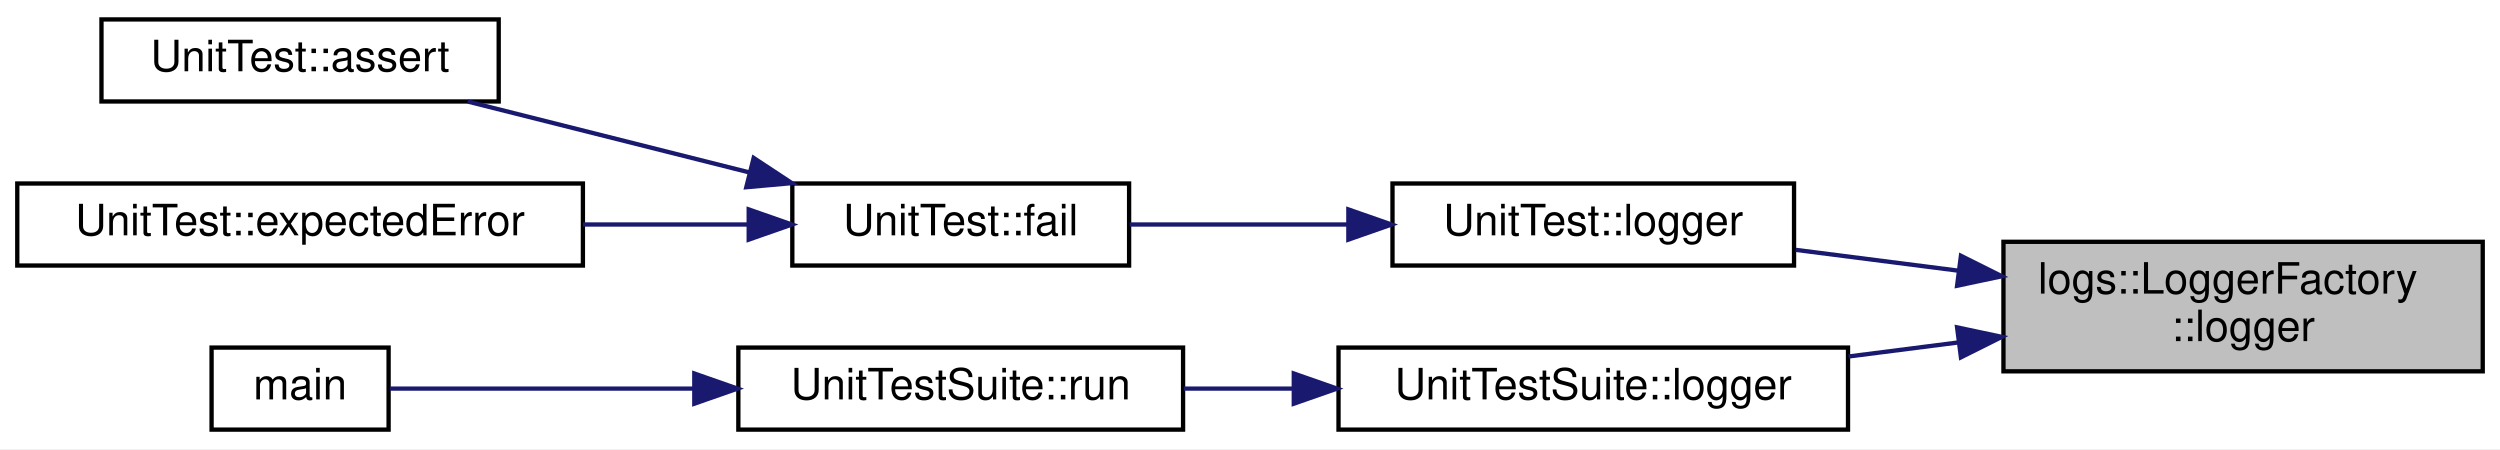
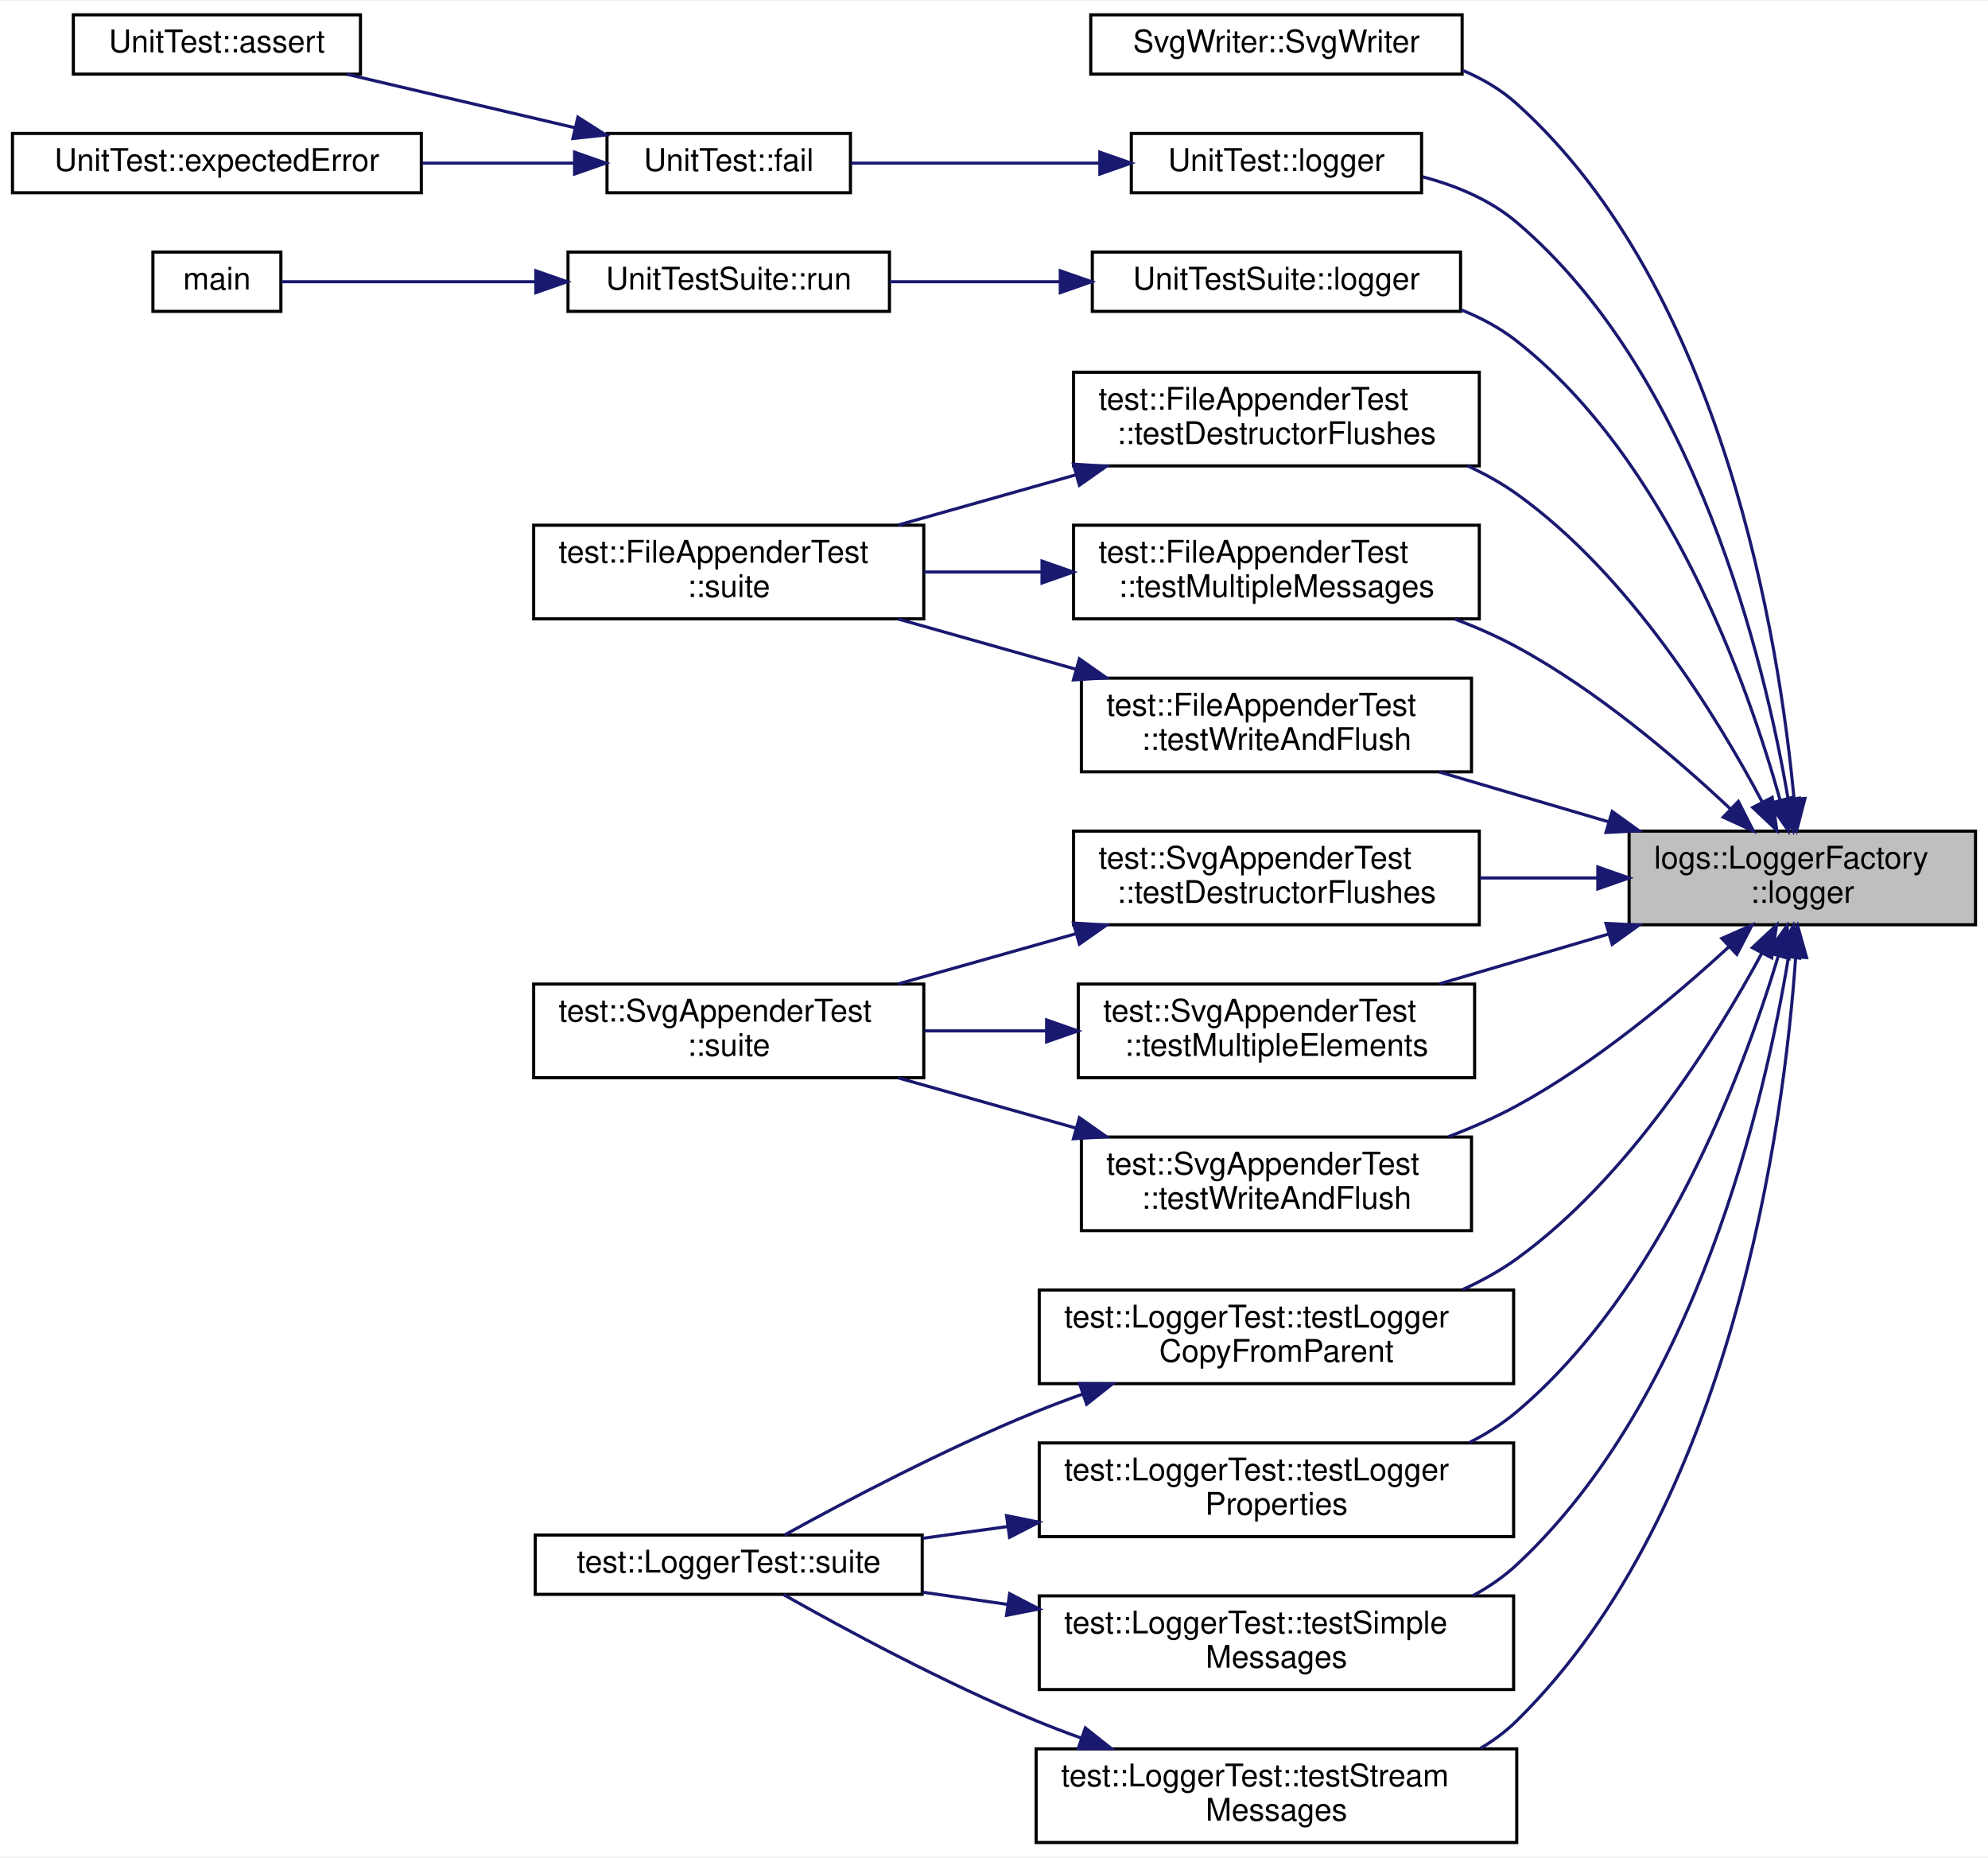
- <svg xmlns="http://www.w3.org/2000/svg" xmlns:xlink="http://www.w3.org/1999/xlink" width="579pt" height="104pt" viewBox="0.00 0.00 579.00 104.00">
-   <g id="graph0" class="graph" transform="scale(1 1) rotate(0) translate(4 100)">
-     <polygon fill="white" stroke="transparent" points="-4,4 -4,-100 575,-100 575,4 -4,4" />
+ <svg xmlns="http://www.w3.org/2000/svg" xmlns:xlink="http://www.w3.org/1999/xlink" width="637pt" height="595pt" viewBox="0.00 0.00 637.00 594.50">
+   <g id="graph0" class="graph" transform="scale(1 1) rotate(0) translate(4 590.5)">
+     <polygon fill="white" stroke="transparent" points="-4,4 -4,-590.5 633,-590.5 633,4 -4,4" />
    <g id="node1" class="node">
      <g id="a_node1">
        <a xlink:title="Cette méthode statique retourne un Logger en fonction de son nom.">
-           <polygon fill="#bfbfbf" stroke="black" points="460,-14 460,-44 571,-44 571,-14 460,-14" />
-           <text text-anchor="start" x="468" y="-32" font-family="Helvetica,sans-Serif" font-size="10.00">logs::LoggerFactory</text>
-           <text text-anchor="middle" x="515.5" y="-21" font-family="Helvetica,sans-Serif" font-size="10.00">::logger</text>
+           <polygon fill="#bfbfbf" stroke="black" points="518,-294.5 518,-324.5 629,-324.5 629,-294.5 518,-294.5" />
+           <text text-anchor="start" x="526" y="-312.5" font-family="Helvetica,sans-Serif" font-size="10.00">logs::LoggerFactory</text>
+           <text text-anchor="middle" x="573.5" y="-301.5" font-family="Helvetica,sans-Serif" font-size="10.00">::logger</text>
        </a>
      </g>
    </g>
    <g id="node2" class="node">
      <g id="a_node2">
+         <a xlink:href="classSvgWriter.html#a30059a7d7289c57d3bf1bf623713dc0a" target="_top" xlink:title="Constructeur de la classe.">
+           <polygon fill="white" stroke="black" points="345.5,-567 345.5,-586 464.5,-586 464.5,-567 345.5,-567" />
+           <text text-anchor="middle" x="405" y="-574" font-family="Helvetica,sans-Serif" font-size="10.00">SvgWriter::SvgWriter</text>
+         </a>
+       </g>
+     </g>
+     <g id="edge1" class="edge">
+       <path fill="none" stroke="midnightblue" d="M570.86,-334.71C566.2,-384.9 548.48,-497.65 482,-557.5 476.95,-562.05 470.97,-565.55 464.62,-568.23" />
+       <polygon fill="midnightblue" stroke="midnightblue" points="574.35,-334.97 571.69,-324.72 567.37,-334.39 574.35,-334.97" />
+     </g>
+     <g id="node3" class="node">
+       <g id="a_node3">
        <a xlink:href="classUnitTest.html#a04ac91fa9017d4c8ee88419ab365ebe1" target="_top" xlink:title="Cette méthode retourne le logger associé à cette classe.">
-           <polygon fill="white" stroke="black" points="318.5,-38.5 318.5,-57.5 411.5,-57.5 411.5,-38.5 318.5,-38.5" />
-           <text text-anchor="middle" x="365" y="-45.5" font-family="Helvetica,sans-Serif" font-size="10.00">UnitTest::logger</text>
-         </a>
-       </g>
-     </g>
-     <g id="edge1" class="edge">
-       <path fill="none" stroke="midnightblue" d="M449.56,-37.31C436.86,-38.93 423.8,-40.6 411.89,-42.13" />
-       <polygon fill="midnightblue" stroke="midnightblue" points="450.15,-40.76 459.63,-36.02 449.26,-33.82 450.15,-40.76" />
+           <polygon fill="white" stroke="black" points="358.5,-529 358.5,-548 451.5,-548 451.5,-529 358.5,-529" />
+           <text text-anchor="middle" x="405" y="-536" font-family="Helvetica,sans-Serif" font-size="10.00">UnitTest::logger</text>
+         </a>
+       </g>
+     </g>
+     <g id="edge2" class="edge">
+       <path fill="none" stroke="midnightblue" d="M569,-334.54C561.45,-378.78 539.43,-470.69 482,-519.5 473.5,-526.72 462.65,-531.27 451.83,-534.11" />
+       <polygon fill="midnightblue" stroke="midnightblue" points="572.46,-335.05 570.58,-324.62 565.55,-333.95 572.46,-335.05" />
+     </g>
+     <g id="node7" class="node">
+       <g id="a_node7">
+         <a xlink:href="classUnitTestSuite.html#a9f4352aea6a472a2635fd222a4035658" target="_top" xlink:title="Cette méthode retourne le logger associé à cette classe.">
+           <polygon fill="white" stroke="black" points="346,-491 346,-510 464,-510 464,-491 346,-491" />
+           <text text-anchor="middle" x="405" y="-498" font-family="Helvetica,sans-Serif" font-size="10.00">UnitTestSuite::logger</text>
+         </a>
+       </g>
+     </g>
+     <g id="edge6" class="edge">
+       <path fill="none" stroke="midnightblue" d="M566.43,-334.29C555.89,-372 530.51,-443.4 482,-481.5 476.65,-485.7 470.49,-488.98 464.05,-491.55" />
+       <polygon fill="midnightblue" stroke="midnightblue" points="569.82,-335.17 569.02,-324.61 563.06,-333.37 569.82,-335.17" />
+     </g>
+     <g id="node10" class="node">
+       <g id="a_node10">
+         <a xlink:href="classtest_1_1FileAppenderTest.html#ab47460a0731606c51db2ca317fc6ef0c" target="_top" xlink:title="Vérifie que le destructeur flush automatiquement.">
+           <polygon fill="white" stroke="black" points="340,-441.5 340,-471.5 470,-471.5 470,-441.5 340,-441.5" />
+           <text text-anchor="start" x="348" y="-459.5" font-family="Helvetica,sans-Serif" font-size="10.00">test::FileAppenderTest</text>
+           <text text-anchor="middle" x="405" y="-448.5" font-family="Helvetica,sans-Serif" font-size="10.00">::testDestructorFlushes</text>
+         </a>
+       </g>
+     </g>
+     <g id="edge9" class="edge">
+       <path fill="none" stroke="midnightblue" d="M560.66,-333.84C545.93,-361.62 518.26,-406.55 482,-432.5 477.16,-435.96 471.8,-438.94 466.24,-441.5" />
+       <polygon fill="midnightblue" stroke="midnightblue" points="563.85,-335.28 565.32,-324.79 557.63,-332.07 563.85,-335.28" />
+     </g>
+     <g id="node12" class="node">
+       <g id="a_node12">
+         <a xlink:href="classtest_1_1SvgAppenderTest.html#aee81cfbf43a7ca0f227fdf112aaeb94c" target="_top" xlink:title="Vérifie que le destructeur flush automatiquement.">
+           <polygon fill="white" stroke="black" points="340,-294.5 340,-324.5 470,-324.5 470,-294.5 340,-294.5" />
+           <text text-anchor="start" x="348" y="-312.5" font-family="Helvetica,sans-Serif" font-size="10.00">test::SvgAppenderTest</text>
+           <text text-anchor="middle" x="405" y="-301.5" font-family="Helvetica,sans-Serif" font-size="10.00">::testDestructorFlushes</text>
+         </a>
+       </g>
+     </g>
+     <g id="edge11" class="edge">
+       <path fill="none" stroke="midnightblue" d="M507.78,-309.5C495.44,-309.5 482.52,-309.5 470.2,-309.5" />
+       <polygon fill="midnightblue" stroke="midnightblue" points="507.98,-313 517.98,-309.5 507.98,-306 507.98,-313" />
+     </g>
+     <g id="node14" class="node">
+       <g id="a_node14">
+         <a xlink:href="classtest_1_1LoggerTest.html#a76ceb62a27076dd62490d377b09861ab" target="_top" xlink:title="Vérifie la construction par copie d'un logger parent.">
+           <polygon fill="white" stroke="black" points="329,-147.5 329,-177.5 481,-177.5 481,-147.5 329,-147.5" />
+           <text text-anchor="start" x="337" y="-165.5" font-family="Helvetica,sans-Serif" font-size="10.00">test::LoggerTest::testLogger</text>
+           <text text-anchor="middle" x="405" y="-154.5" font-family="Helvetica,sans-Serif" font-size="10.00">CopyFromParent</text>
+         </a>
+       </g>
+     </g>
+     <g id="edge13" class="edge">
+       <path fill="none" stroke="midnightblue" d="M560.55,-285.44C545.73,-257.96 517.96,-213.46 482,-187.5 476.71,-183.68 470.79,-180.42 464.67,-177.64" />
+       <polygon fill="midnightblue" stroke="midnightblue" points="557.5,-287.16 565.25,-294.39 563.7,-283.91 557.5,-287.16" />
+     </g>
+     <g id="node16" class="node">
+       <g id="a_node16">
+         <a xlink:href="classtest_1_1LoggerTest.html#a25080abab28188bb60904dbfac123252" target="_top" xlink:title="Vérifie le nom et le niveau du logger.">
+           <polygon fill="white" stroke="black" points="329,-98.5 329,-128.5 481,-128.5 481,-98.5 329,-98.5" />
+           <text text-anchor="start" x="337" y="-116.5" font-family="Helvetica,sans-Serif" font-size="10.00">test::LoggerTest::testLogger</text>
+           <text text-anchor="middle" x="405" y="-105.5" font-family="Helvetica,sans-Serif" font-size="10.00">Properties</text>
+         </a>
+       </g>
+     </g>
+     <g id="edge15" class="edge">
+       <path fill="none" stroke="midnightblue" d="M565.73,-284.24C554.5,-247.05 528.49,-177.73 482,-138.5 477.44,-134.65 472.26,-131.38 466.81,-128.62" />
+       <polygon fill="midnightblue" stroke="midnightblue" points="562.49,-285.62 568.64,-294.25 569.22,-283.68 562.49,-285.62" />
+     </g>
+     <g id="node17" class="node">
+       <g id="a_node17">
+         <a xlink:href="classtest_1_1SvgAppenderTest.html#a855b9d39568bbe557279a635cebdeb86" target="_top" xlink:title="Vérifie que plusieurs éléments SVG sont écrits dans l'ordre.">
+           <polygon fill="white" stroke="black" points="341.5,-245.5 341.5,-275.5 468.5,-275.5 468.5,-245.5 341.5,-245.5" />
+           <text text-anchor="start" x="349.5" y="-263.5" font-family="Helvetica,sans-Serif" font-size="10.00">test::SvgAppenderTest</text>
+           <text text-anchor="middle" x="405" y="-252.5" font-family="Helvetica,sans-Serif" font-size="10.00">::testMultipleElements</text>
+         </a>
+       </g>
+     </g>
+     <g id="edge17" class="edge">
+       <path fill="none" stroke="midnightblue" d="M511.45,-291.53C493.61,-286.28 474.3,-280.6 457.14,-275.55" />
+       <polygon fill="midnightblue" stroke="midnightblue" points="510.6,-294.93 521.19,-294.4 512.58,-288.22 510.6,-294.93" />
+     </g>
+     <g id="node18" class="node">
+       <g id="a_node18">
+         <a xlink:href="classtest_1_1FileAppenderTest.html#a5c23aeaba819e2d022e35d75b8737350" target="_top" xlink:title="Vérifie que plusieurs messages sont écrits dans l'ordre.">
+           <polygon fill="white" stroke="black" points="340,-392.5 340,-422.5 470,-422.5 470,-392.5 340,-392.5" />
+           <text text-anchor="start" x="348" y="-410.5" font-family="Helvetica,sans-Serif" font-size="10.00">test::FileAppenderTest</text>
+           <text text-anchor="middle" x="405" y="-399.5" font-family="Helvetica,sans-Serif" font-size="10.00">::testMultipleMessages</text>
+         </a>
+       </g>
+     </g>
+     <g id="edge19" class="edge">
+       <path fill="none" stroke="midnightblue" d="M550.44,-331.63C533.11,-347.94 507.7,-369.6 482,-383.5 475.79,-386.86 469.04,-389.83 462.21,-392.43" />
+       <polygon fill="midnightblue" stroke="midnightblue" points="553.01,-334.02 557.8,-324.57 548.16,-328.97 553.01,-334.02" />
+     </g>
+     <g id="node19" class="node">
+       <g id="a_node19">
+         <a xlink:href="classtest_1_1LoggerTest.html#a3b9ae6dbc586a91732890bbebc8f49ad" target="_top" xlink:title="Vérifie les messages simples (debug, info, warn, error).">
+           <polygon fill="white" stroke="black" points="329,-49.5 329,-79.5 481,-79.5 481,-49.5 329,-49.5" />
+           <text text-anchor="start" x="337" y="-67.5" font-family="Helvetica,sans-Serif" font-size="10.00">test::LoggerTest::testSimple</text>
+           <text text-anchor="middle" x="405" y="-56.5" font-family="Helvetica,sans-Serif" font-size="10.00">Messages</text>
+         </a>
+       </g>
+     </g>
+     <g id="edge21" class="edge">
+       <path fill="none" stroke="midnightblue" d="M569.1,-284.34C561.64,-238.95 539.68,-143.14 482,-89.5 477.83,-85.62 473.05,-82.34 467.95,-79.57" />
+       <polygon fill="midnightblue" stroke="midnightblue" points="565.64,-284.88 570.62,-294.23 572.56,-283.82 565.64,-284.88" />
+     </g>
+     <g id="node20" class="node">
+       <g id="a_node20">
+         <a xlink:href="classtest_1_1LoggerTest.html#a49ceaa16cfc816d22253860fad8ad59e" target="_top" xlink:title="Vérifie les messages via l'API stream (&lt;&lt;).">
+           <polygon fill="white" stroke="black" points="328,-0.5 328,-30.5 482,-30.5 482,-0.5 328,-0.5" />
+           <text text-anchor="start" x="336" y="-18.5" font-family="Helvetica,sans-Serif" font-size="10.00">test::LoggerTest::testStream</text>
+           <text text-anchor="middle" x="405" y="-7.5" font-family="Helvetica,sans-Serif" font-size="10.00">Messages</text>
+         </a>
+       </g>
+     </g>
+     <g id="edge23" class="edge">
+       <path fill="none" stroke="midnightblue" d="M571.36,-283.95C567.61,-230.84 551.46,-107.76 482,-39.5 478.55,-36.11 474.62,-33.19 470.4,-30.69" />
+       <polygon fill="midnightblue" stroke="midnightblue" points="567.89,-284.42 571.99,-294.18 574.87,-283.99 567.89,-284.42" />
+     </g>
+     <g id="node21" class="node">
+       <g id="a_node21">
+         <a xlink:href="classtest_1_1FileAppenderTest.html#a5f573c45406190ce597a59dca19e5ec9" target="_top" xlink:title="Vérifie qu'un message écrit est bien présent dans le fichier après flush.">
+           <polygon fill="white" stroke="black" points="342.5,-343.5 342.5,-373.5 467.5,-373.5 467.5,-343.5 342.5,-343.5" />
+           <text text-anchor="start" x="350.5" y="-361.5" font-family="Helvetica,sans-Serif" font-size="10.00">test::FileAppenderTest</text>
+           <text text-anchor="middle" x="405" y="-350.5" font-family="Helvetica,sans-Serif" font-size="10.00">::testWriteAndFlush</text>
+         </a>
+       </g>
+     </g>
+     <g id="edge25" class="edge">
+       <path fill="none" stroke="midnightblue" d="M511.45,-327.47C493.61,-332.72 474.3,-338.4 457.14,-343.45" />
+       <polygon fill="midnightblue" stroke="midnightblue" points="512.58,-330.78 521.19,-324.6 510.6,-324.07 512.58,-330.78" />
+     </g>
+     <g id="node22" class="node">
+       <g id="a_node22">
+         <a xlink:href="classtest_1_1SvgAppenderTest.html#ab8ecdbbe67097178151f6145f4e9c5a8" target="_top" xlink:title="Vérifie qu'un élément SVG est écrit dans le fichier après flush.">
+           <polygon fill="white" stroke="black" points="342.5,-196.5 342.5,-226.5 467.5,-226.5 467.5,-196.5 342.5,-196.5" />
+           <text text-anchor="start" x="350.5" y="-214.5" font-family="Helvetica,sans-Serif" font-size="10.00">test::SvgAppenderTest</text>
+           <text text-anchor="middle" x="405" y="-203.5" font-family="Helvetica,sans-Serif" font-size="10.00">::testWriteAndFlush</text>
+         </a>
+       </g>
+     </g>
+     <g id="edge27" class="edge">
+       <path fill="none" stroke="midnightblue" d="M550.02,-287.48C532.65,-271.48 507.37,-250.3 482,-236.5 475.17,-232.78 467.69,-229.5 460.17,-226.63" />
+       <polygon fill="midnightblue" stroke="midnightblue" points="547.73,-290.13 557.41,-294.42 552.52,-285.02 547.73,-290.13" />
+     </g>
+     <g id="node4" class="node">
+       <g id="a_node4">
+         <a xlink:href="classUnitTest.html#aae657d6d8bdc56cb2a9d4e4e9f5f8929" target="_top" xlink:title="Cette méthode fait échouer un test.">
+           <polygon fill="white" stroke="black" points="190.5,-529 190.5,-548 268.5,-548 268.5,-529 190.5,-529" />
+           <text text-anchor="middle" x="229.5" y="-536" font-family="Helvetica,sans-Serif" font-size="10.00">UnitTest::fail</text>
+         </a>
+       </g>
+     </g>
+     <g id="edge3" class="edge">
+       <path fill="none" stroke="midnightblue" d="M348.32,-538.5C322.35,-538.5 292.09,-538.5 268.74,-538.5" />
+       <polygon fill="midnightblue" stroke="midnightblue" points="348.41,-542 358.41,-538.5 348.41,-535 348.41,-542" />
+     </g>
+     <g id="node5" class="node">
+       <g id="a_node5">
+         <a xlink:href="classUnitTest.html#a94aab90579073ba6e2068bbc05c47c4a" target="_top" xlink:title="Valide un test dans le cadre des tests unitaires.">
+           <polygon fill="white" stroke="black" points="19.5,-567 19.5,-586 111.5,-586 111.5,-567 19.5,-567" />
+           <text text-anchor="middle" x="65.5" y="-574" font-family="Helvetica,sans-Serif" font-size="10.00">UnitTest::assert</text>
+         </a>
+       </g>
+     </g>
+     <g id="edge4" class="edge">
+       <path fill="none" stroke="midnightblue" d="M180.1,-549.85C156.85,-555.31 129.31,-561.77 107.16,-566.96" />
+       <polygon fill="midnightblue" stroke="midnightblue" points="181.17,-553.2 190.11,-547.51 179.57,-546.38 181.17,-553.2" />
    </g>
    <g id="node6" class="node">
      <g id="a_node6">
-         <a xlink:href="classUnitTestSuite.html#a9f4352aea6a472a2635fd222a4035658" target="_top" xlink:title="Cette méthode retourne le logger associé à cette classe.">
-           <polygon fill="white" stroke="black" points="306,-0.5 306,-19.5 424,-19.5 424,-0.5 306,-0.5" />
-           <text text-anchor="middle" x="365" y="-7.5" font-family="Helvetica,sans-Serif" font-size="10.00">UnitTestSuite::logger</text>
+         <a xlink:href="classUnitTest.html#a00a74363b89994348f5025b42f7ea96f" target="_top" xlink:title="Vérifie si un message d'erreur à bien été émis.">
+           <polygon fill="white" stroke="black" points="0,-529 0,-548 131,-548 131,-529 0,-529" />
+           <text text-anchor="middle" x="65.5" y="-536" font-family="Helvetica,sans-Serif" font-size="10.00">UnitTest::expectedError</text>
        </a>
      </g>
    </g>
    <g id="edge5" class="edge">
-       <path fill="none" stroke="midnightblue" d="M449.46,-20.68C441.03,-19.6 432.44,-18.5 424.14,-17.44" />
-       <polygon fill="midnightblue" stroke="midnightblue" points="449.26,-24.18 459.63,-21.98 450.15,-17.24 449.26,-24.18" />
-     </g>
-     <g id="node3" class="node">
-       <g id="a_node3">
-         <a xlink:href="classUnitTest.html#aae657d6d8bdc56cb2a9d4e4e9f5f8929" target="_top" xlink:title="Cette méthode fait échouer un test.">
-           <polygon fill="white" stroke="black" points="179.5,-38.5 179.5,-57.5 257.5,-57.5 257.5,-38.5 179.5,-38.5" />
-           <text text-anchor="middle" x="218.5" y="-45.5" font-family="Helvetica,sans-Serif" font-size="10.00">UnitTest::fail</text>
-         </a>
-       </g>
-     </g>
-     <g id="edge2" class="edge">
-       <path fill="none" stroke="midnightblue" d="M307.99,-48C291.14,-48 273.06,-48 257.65,-48" />
-       <polygon fill="midnightblue" stroke="midnightblue" points="308.28,-51.5 318.28,-48 308.28,-44.5 308.28,-51.5" />
-     </g>
-     <g id="node4" class="node">
-       <g id="a_node4">
-         <a xlink:href="classUnitTest.html#a94aab90579073ba6e2068bbc05c47c4a" target="_top" xlink:title="Valide un test dans le cadre des tests unitaires.">
-           <polygon fill="white" stroke="black" points="19.5,-76.5 19.5,-95.5 111.5,-95.5 111.5,-76.5 19.5,-76.5" />
-           <text text-anchor="middle" x="65.5" y="-83.5" font-family="Helvetica,sans-Serif" font-size="10.00">UnitTest::assert</text>
-         </a>
-       </g>
-     </g>
-     <g id="edge3" class="edge">
-       <path fill="none" stroke="midnightblue" d="M169.66,-60.04C148.56,-65.35 124.12,-71.5 104.33,-76.48" />
-       <polygon fill="midnightblue" stroke="midnightblue" points="170.55,-63.42 179.4,-57.59 168.84,-56.64 170.55,-63.42" />
-     </g>
-     <g id="node5" class="node">
-       <g id="a_node5">
-         <a xlink:href="classUnitTest.html#a00a74363b89994348f5025b42f7ea96f" target="_top" xlink:title="Vérifie si un message d'erreur à bien été émis.">
-           <polygon fill="white" stroke="black" points="0,-38.5 0,-57.5 131,-57.5 131,-38.5 0,-38.5" />
-           <text text-anchor="middle" x="65.5" y="-45.5" font-family="Helvetica,sans-Serif" font-size="10.00">UnitTest::expectedError</text>
-         </a>
-       </g>
-     </g>
-     <g id="edge4" class="edge">
-       <path fill="none" stroke="midnightblue" d="M169.07,-48C156.96,-48 143.78,-48 131.03,-48" />
-       <polygon fill="midnightblue" stroke="midnightblue" points="169.4,-51.5 179.4,-48 169.4,-44.5 169.4,-51.5" />
-     </g>
-     <g id="node7" class="node">
-       <g id="a_node7">
-         <a xlink:href="classUnitTestSuite.html#af7b586b2771e5b876628be90e33aba5e" target="_top" xlink:title="Execution de tous les tests.">
-           <polygon fill="white" stroke="black" points="167,-0.5 167,-19.5 270,-19.5 270,-0.5 167,-0.5" />
-           <text text-anchor="middle" x="218.5" y="-7.5" font-family="Helvetica,sans-Serif" font-size="10.00">UnitTestSuite::run</text>
-         </a>
-       </g>
-     </g>
-     <g id="edge6" class="edge">
-       <path fill="none" stroke="midnightblue" d="M295.64,-10C287.06,-10 278.41,-10 270.17,-10" />
-       <polygon fill="midnightblue" stroke="midnightblue" points="295.64,-13.5 305.64,-10 295.64,-6.5 295.64,-13.5" />
+       <path fill="none" stroke="midnightblue" d="M179.85,-538.5C164.56,-538.5 147.44,-538.5 131.22,-538.5" />
+       <polygon fill="midnightblue" stroke="midnightblue" points="180.11,-542 190.11,-538.5 180.11,-535 180.11,-542" />
    </g>
    <g id="node8" class="node">
      <g id="a_node8">
+         <a xlink:href="classUnitTestSuite.html#af7b586b2771e5b876628be90e33aba5e" target="_top" xlink:title="Execution de tous les tests.">
+           <polygon fill="white" stroke="black" points="178,-491 178,-510 281,-510 281,-491 178,-491" />
+           <text text-anchor="middle" x="229.5" y="-498" font-family="Helvetica,sans-Serif" font-size="10.00">UnitTestSuite::run</text>
+         </a>
+       </g>
+     </g>
+     <g id="edge7" class="edge">
+       <path fill="none" stroke="midnightblue" d="M335.5,-500.5C317.34,-500.5 298.06,-500.5 281.05,-500.5" />
+       <polygon fill="midnightblue" stroke="midnightblue" points="335.74,-504 345.74,-500.5 335.74,-497 335.74,-504" />
+     </g>
+     <g id="node9" class="node">
+       <g id="a_node9">
        <a xlink:href="Main_8cpp.html#a3c04138a5bfe5d72780bb7e82a18e627" target="_top" xlink:title=" ">
-           <polygon fill="white" stroke="black" points="45,-0.5 45,-19.5 86,-19.5 86,-0.5 45,-0.5" />
-           <text text-anchor="middle" x="65.5" y="-7.5" font-family="Helvetica,sans-Serif" font-size="10.00">main</text>
-         </a>
-       </g>
-     </g>
-     <g id="edge7" class="edge">
-       <path fill="none" stroke="midnightblue" d="M156.59,-10C131.5,-10 104.19,-10 86.29,-10" />
-       <polygon fill="midnightblue" stroke="midnightblue" points="156.8,-13.5 166.8,-10 156.8,-6.5 156.8,-13.5" />
+           <polygon fill="white" stroke="black" points="45,-491 45,-510 86,-510 86,-491 45,-491" />
+           <text text-anchor="middle" x="65.5" y="-498" font-family="Helvetica,sans-Serif" font-size="10.00">main</text>
+         </a>
+       </g>
+     </g>
+     <g id="edge8" class="edge">
+       <path fill="none" stroke="midnightblue" d="M167.68,-500.5C138.88,-500.5 106.44,-500.5 86.23,-500.5" />
+       <polygon fill="midnightblue" stroke="midnightblue" points="167.69,-504 177.69,-500.5 167.69,-497 167.69,-504" />
+     </g>
+     <g id="node11" class="node">
+       <g id="a_node11">
+         <a xlink:href="classtest_1_1FileAppenderTest.html#a34d4f99eb29a3710953a9bdb277481c1" target="_top" xlink:title="Execute les tests associés à la classe.">
+           <polygon fill="white" stroke="black" points="167,-392.5 167,-422.5 292,-422.5 292,-392.5 167,-392.5" />
+           <text text-anchor="start" x="175" y="-410.5" font-family="Helvetica,sans-Serif" font-size="10.00">test::FileAppenderTest</text>
+           <text text-anchor="middle" x="229.5" y="-399.5" font-family="Helvetica,sans-Serif" font-size="10.00">::suite</text>
+         </a>
+       </g>
+     </g>
+     <g id="edge10" class="edge">
+       <path fill="none" stroke="midnightblue" d="M340.9,-438.68C322.17,-433.39 301.84,-427.65 283.79,-422.55" />
+       <polygon fill="midnightblue" stroke="midnightblue" points="339.95,-442.05 350.53,-441.4 341.86,-435.31 339.95,-442.05" />
+     </g>
+     <g id="node13" class="node">
+       <g id="a_node13">
+         <a xlink:href="classtest_1_1SvgAppenderTest.html#ad368c503a768fb7fc9e154e7a18002cf" target="_top" xlink:title="Execute les tests associés à la classe.">
+           <polygon fill="white" stroke="black" points="167,-245.5 167,-275.5 292,-275.5 292,-245.5 167,-245.5" />
+           <text text-anchor="start" x="175" y="-263.5" font-family="Helvetica,sans-Serif" font-size="10.00">test::SvgAppenderTest</text>
+           <text text-anchor="middle" x="229.5" y="-252.5" font-family="Helvetica,sans-Serif" font-size="10.00">::suite</text>
+         </a>
+       </g>
+     </g>
+     <g id="edge12" class="edge">
+       <path fill="none" stroke="midnightblue" d="M340.9,-291.68C322.17,-286.39 301.84,-280.65 283.79,-275.55" />
+       <polygon fill="midnightblue" stroke="midnightblue" points="339.95,-295.05 350.53,-294.4 341.86,-288.31 339.95,-295.05" />
+     </g>
+     <g id="node15" class="node">
+       <g id="a_node15">
+         <a xlink:href="classtest_1_1LoggerTest.html#af4c75dbd29735b88c4aaf349bc9d4caf" target="_top" xlink:title="Execute les tests associés à la classe.">
+           <polygon fill="white" stroke="black" points="167.5,-80 167.5,-99 291.5,-99 291.5,-80 167.5,-80" />
+           <text text-anchor="middle" x="229.5" y="-87" font-family="Helvetica,sans-Serif" font-size="10.00">test::LoggerTest::suite</text>
+         </a>
+       </g>
+     </g>
+     <g id="edge14" class="edge">
+       <path fill="none" stroke="midnightblue" d="M342.79,-144.11C337.75,-142.31 332.77,-140.44 328,-138.5 298.86,-126.67 266.52,-109.58 247.38,-99.02" />
+       <polygon fill="midnightblue" stroke="midnightblue" points="341.91,-147.51 352.5,-147.47 344.19,-140.9 341.91,-147.51" />
+     </g>
+     <g id="edge16" class="edge">
+       <path fill="none" stroke="midnightblue" d="M318.93,-101.73C309.72,-100.46 300.47,-99.18 291.62,-97.95" />
+       <polygon fill="midnightblue" stroke="midnightblue" points="318.52,-105.21 328.91,-103.11 319.48,-98.28 318.52,-105.21" />
+     </g>
+     <g id="edge18" class="edge">
+       <path fill="none" stroke="midnightblue" d="M331.09,-260.5C318.14,-260.5 304.77,-260.5 292.17,-260.5" />
+       <polygon fill="midnightblue" stroke="midnightblue" points="331.36,-264 341.36,-260.5 331.36,-257 331.36,-264" />
+     </g>
+     <g id="edge20" class="edge">
+       <path fill="none" stroke="midnightblue" d="M329.87,-407.5C317.26,-407.5 304.28,-407.5 292.04,-407.5" />
+       <polygon fill="midnightblue" stroke="midnightblue" points="329.89,-411 339.89,-407.5 329.89,-404 329.89,-411" />
+     </g>
+     <g id="edge22" class="edge">
+       <path fill="none" stroke="midnightblue" d="M318.93,-76.76C309.72,-78.09 300.47,-79.42 291.62,-80.69" />
+       <polygon fill="midnightblue" stroke="midnightblue" points="319.51,-80.21 328.91,-75.32 318.51,-73.28 319.51,-80.21" />
+     </g>
+     <g id="edge24" class="edge">
+       <path fill="none" stroke="midnightblue" d="M342.52,-33.93C337.57,-35.71 332.68,-37.58 328,-39.5 298.62,-51.57 266.08,-69.17 247,-79.95" />
+       <polygon fill="midnightblue" stroke="midnightblue" points="343.77,-37.2 352.07,-30.61 341.48,-30.59 343.77,-37.2" />
+     </g>
+     <g id="edge26" class="edge">
+       <path fill="none" stroke="midnightblue" d="M340.9,-376.32C322.17,-381.61 301.84,-387.35 283.79,-392.45" />
+       <polygon fill="midnightblue" stroke="midnightblue" points="341.86,-379.69 350.53,-373.6 339.95,-372.95 341.86,-379.69" />
+     </g>
+     <g id="edge28" class="edge">
+       <path fill="none" stroke="midnightblue" d="M340.9,-229.32C322.17,-234.61 301.84,-240.35 283.79,-245.45" />
+       <polygon fill="midnightblue" stroke="midnightblue" points="341.86,-232.69 350.53,-226.6 339.95,-225.95 341.86,-232.69" />
    </g>
  </g>
</svg>
